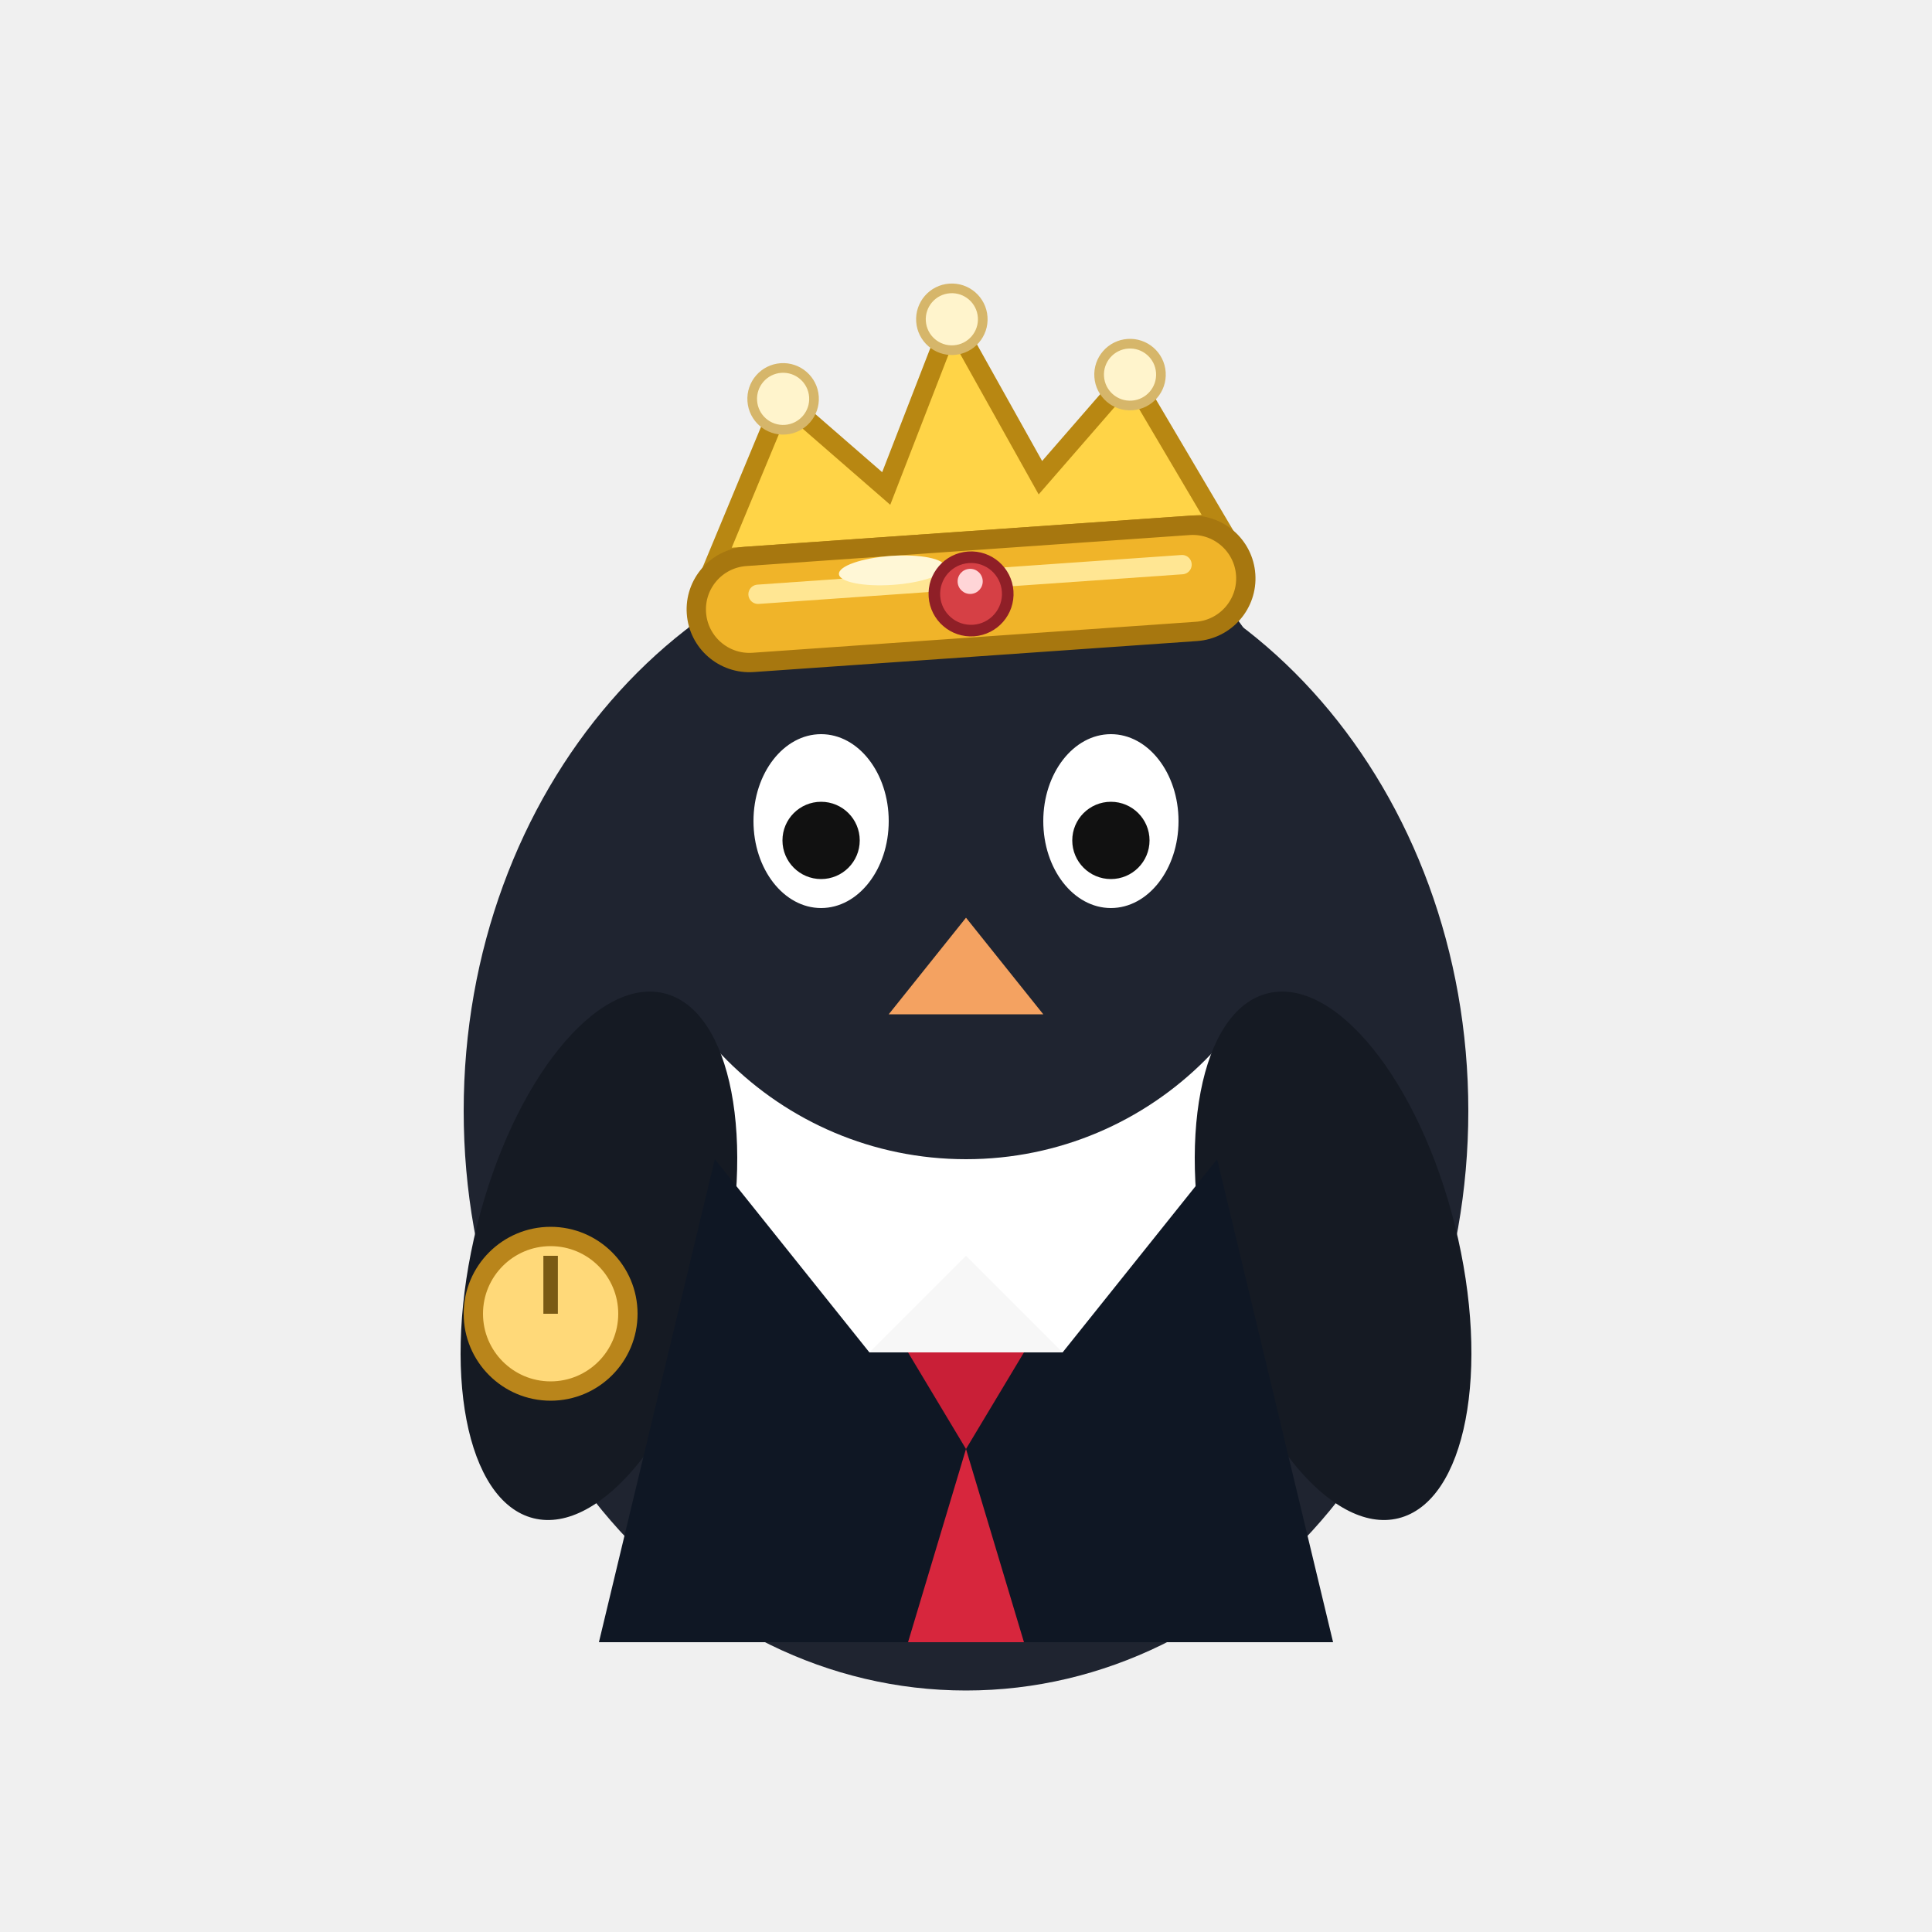
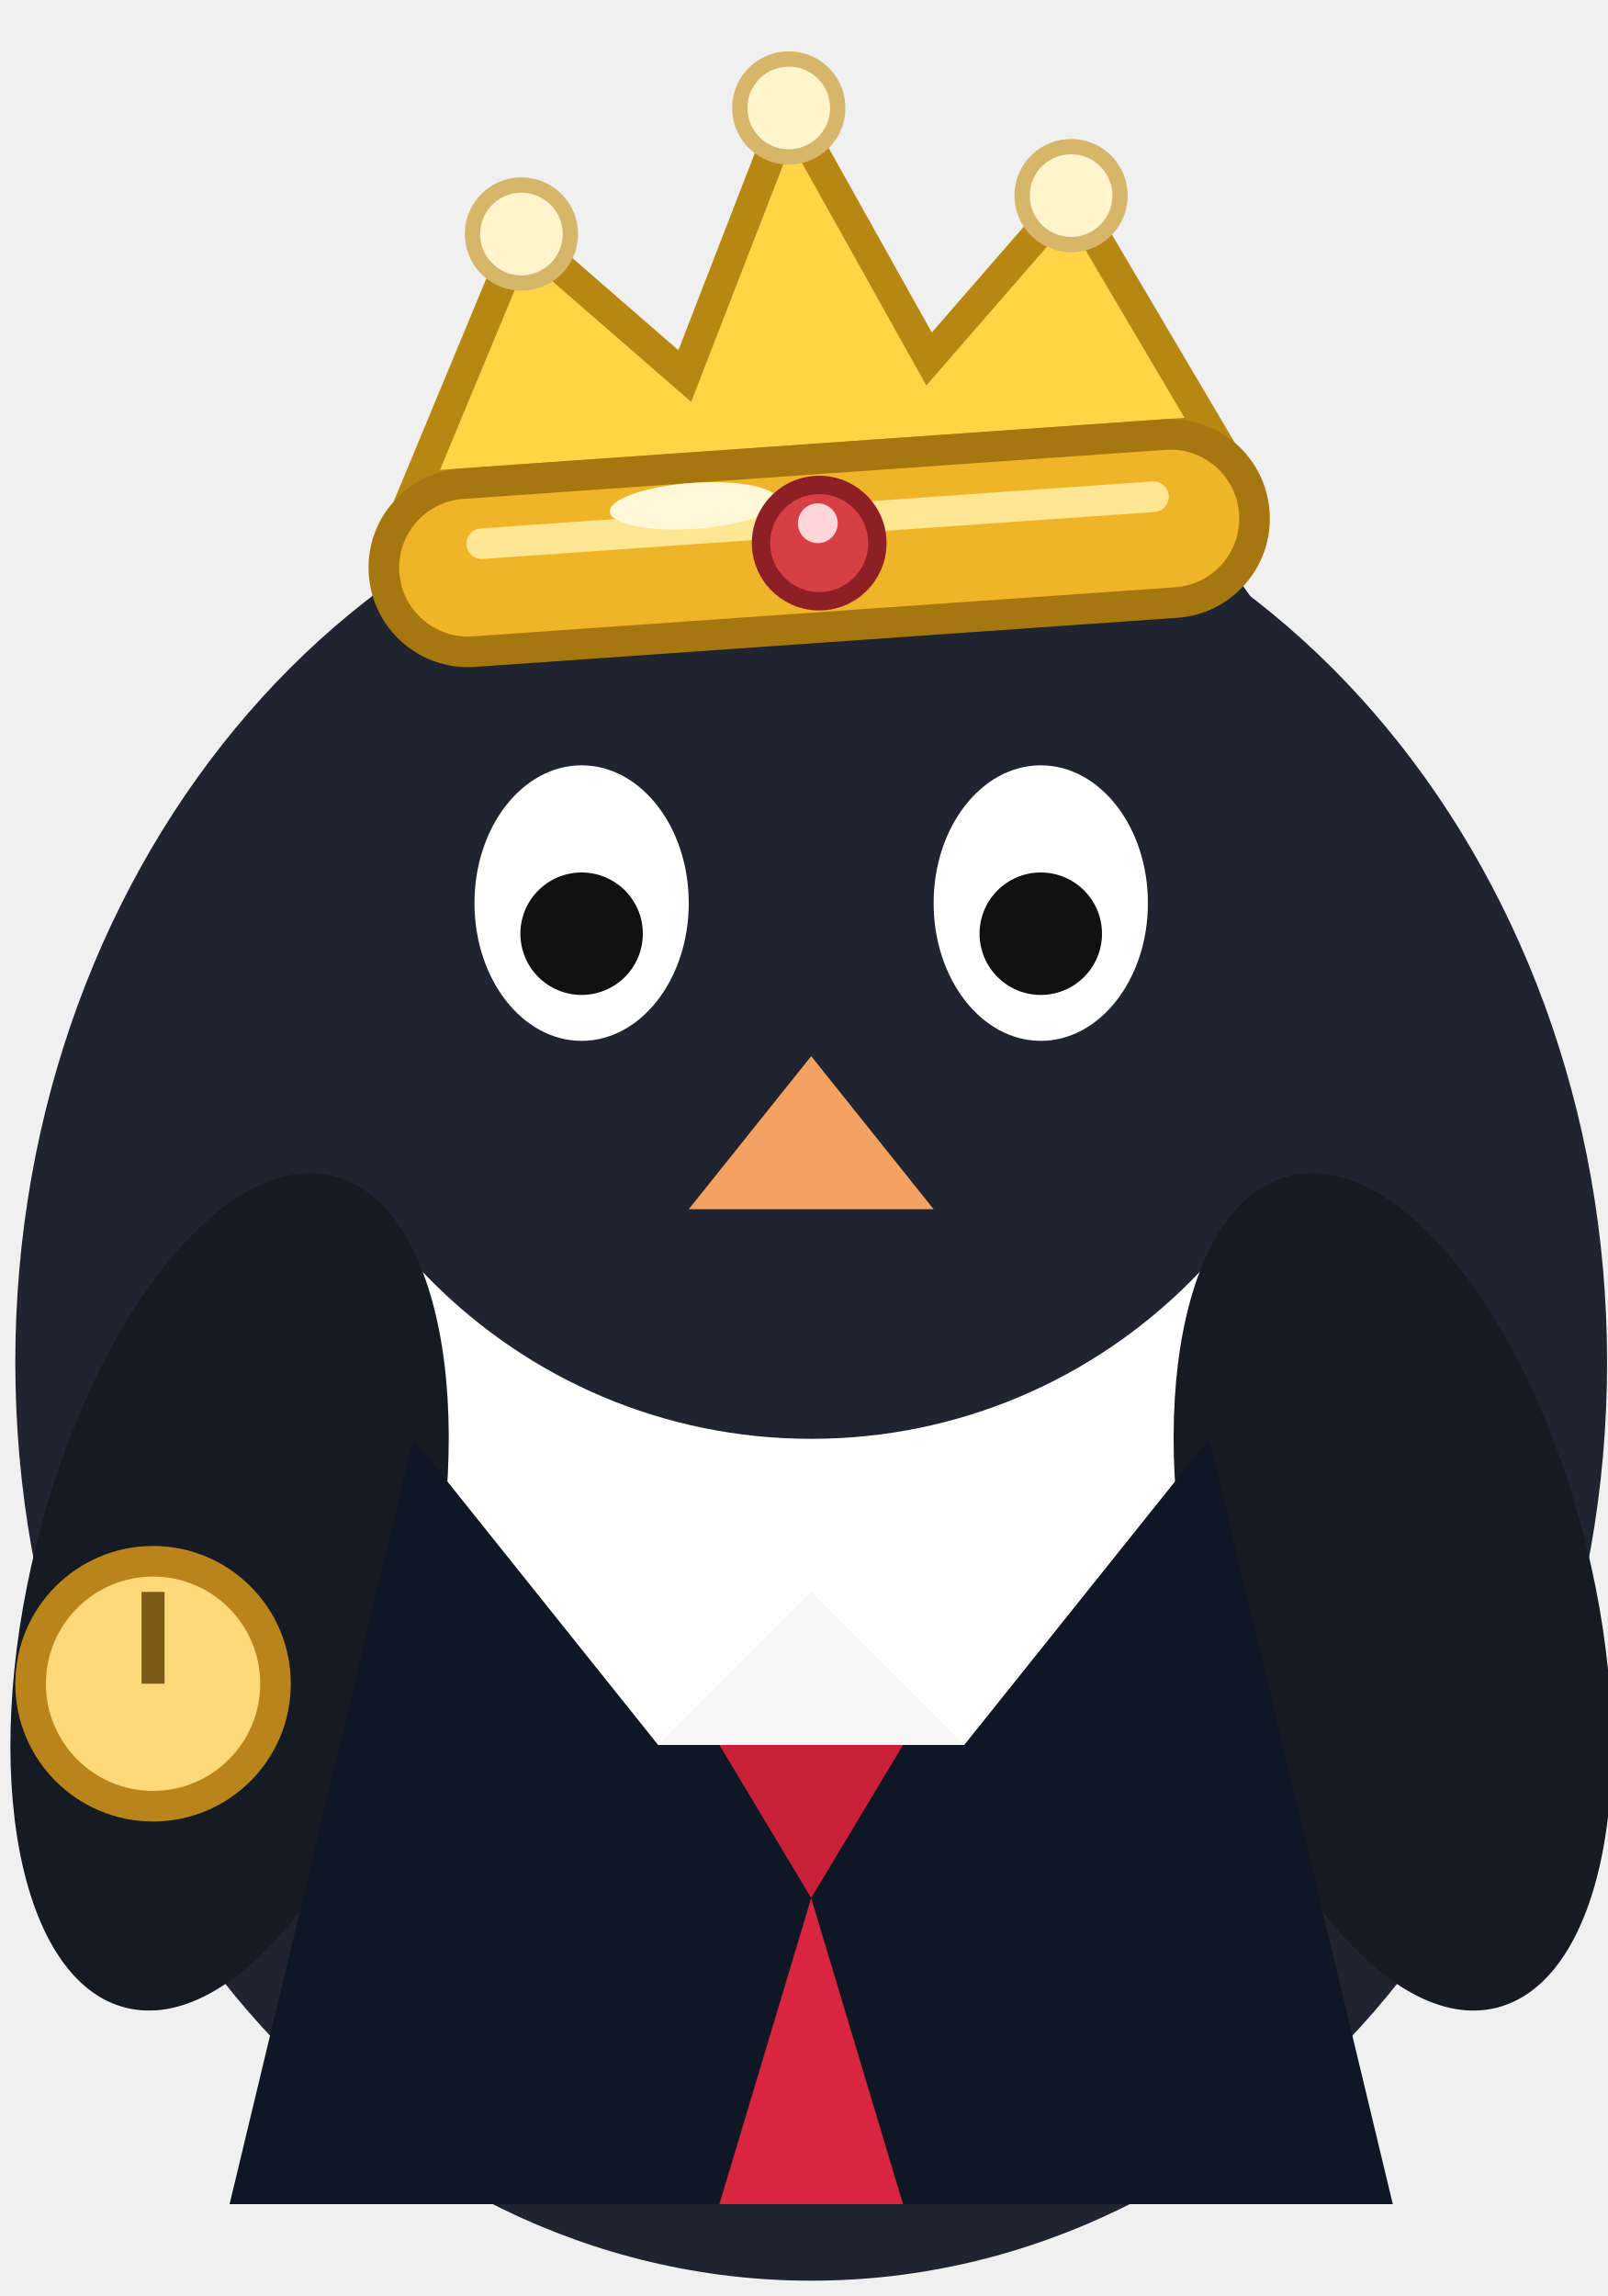
- <svg xmlns="http://www.w3.org/2000/svg" viewBox="0 0 200 200">
+ <svg xmlns="http://www.w3.org/2000/svg" viewBox="47 26 105 150">
  <style>
    .m-bob { animation: bob 3.3s ease-in-out infinite; transform-origin: center; }
    .m-eye { animation: blink 5s ease-in-out infinite; transform-origin: center; }
    .m-tie { animation: tieSway 1.8s ease-in-out infinite; transform-origin: 100px 150px; }
    .m-watch-hand { animation: tick 2s steps(12) infinite; transform-origin: 57px 136px; }
    .m-crown-glint { animation: crownGlint 3.6s ease-in-out infinite; }

    @keyframes bob {
      0%,100% { transform: translateY(0); }
      50% { transform: translateY(-3px); }
    }

    @keyframes blink {
      0%,46%,52%,100% { transform: scaleY(1); }
      49% { transform: scaleY(0.1); }
    }

    @keyframes tieSway {
      0%,100% { transform: rotate(0deg); }
      50% { transform: rotate(4deg); }
    }

    @keyframes tick {
      from { transform: rotate(0deg); }
      to { transform: rotate(360deg); }
    }

    @keyframes crownGlint {
      0%, 70%, 100% { opacity: 0; transform: translateX(-3px); }
      78% { opacity: 0.65; transform: translateX(0); }
      86% { opacity: 0; transform: translateX(3px); }
    }
  </style>
  <g class="m-bob">
    <ellipse cx="100" cy="115" rx="52" ry="60" fill="#1f2430" />
    <ellipse cx="100" cy="125" rx="30" ry="42" fill="#ffffff" />
    <circle cx="100" cy="85" r="35" fill="#1f2430" />
    <g class="m-eye">
      <ellipse cx="85" cy="85" rx="7" ry="9" fill="white" />
      <ellipse cx="115" cy="85" rx="7" ry="9" fill="white" />
      <circle cx="85" cy="87" r="4" fill="#111" />
      <circle cx="115" cy="87" r="4" fill="#111" />
    </g>
    <g transform="rotate(-4 100 54)">
      <path d="M74 56 L82 40 L92 50 L100 33 L108 50 L118 40 L126 56 Z" fill="#ffd447" stroke="#b88712" stroke-width="2" />
      <rect x="71.5" y="56" width="57" height="11" rx="5.5" fill="#f0b429" stroke="#a7770f" stroke-width="2" />
      <path d="M78 60 H122" stroke="#ffe693" stroke-width="2" stroke-linecap="round" />
      <ellipse class="m-crown-glint" cx="92" cy="58.5" rx="5.5" ry="1.5" fill="#fff7d6" />
      <circle cx="100" cy="61.5" r="3.8" fill="#d64045" stroke="#8f1f27" stroke-width="1.2" />
      <circle cx="100" cy="60.2" r="1.3" fill="#ffd5d7" />
      <circle cx="82" cy="40" r="3.2" fill="#fff4cc" stroke="#d6b66a" stroke-width="1" />
      <circle cx="100" cy="33" r="3.2" fill="#fff4cc" stroke="#d6b66a" stroke-width="1" />
      <circle cx="118" cy="40" r="3.2" fill="#fff4cc" stroke="#d6b66a" stroke-width="1" />
    </g>
    <polygon points="100,95 92,105 108,105" fill="#F4A261" />
    <ellipse cx="62" cy="130" rx="13" ry="28" fill="#151a23" transform="rotate(14 62 130)" />
    <ellipse cx="138" cy="130" rx="13" ry="28" fill="#151a23" transform="rotate(-14 138 130)" />
    <path d="M90 140 L100 130 L110 140 L110 170 L90 170 Z" fill="#f7f7f7" />
    <path d="M74 120 L90 140 L110 140 L126 120 L138 170 L62 170 Z" fill="#0f1724" />
    <g class="m-tie">
      <polygon points="94,140 106,140 100,150" fill="#c91f37" />
      <polygon points="100,150 106,170 94,170" fill="#d7263d" />
    </g>
    <g>
      <circle cx="57" cy="136" r="8" fill="#ffd979" stroke="#b9851b" stroke-width="2" />
      <line x1="57" y1="136" x2="57" y2="130" stroke="#7a5a14" stroke-width="1.5" class="m-watch-hand" />
    </g>
  </g>
</svg>
